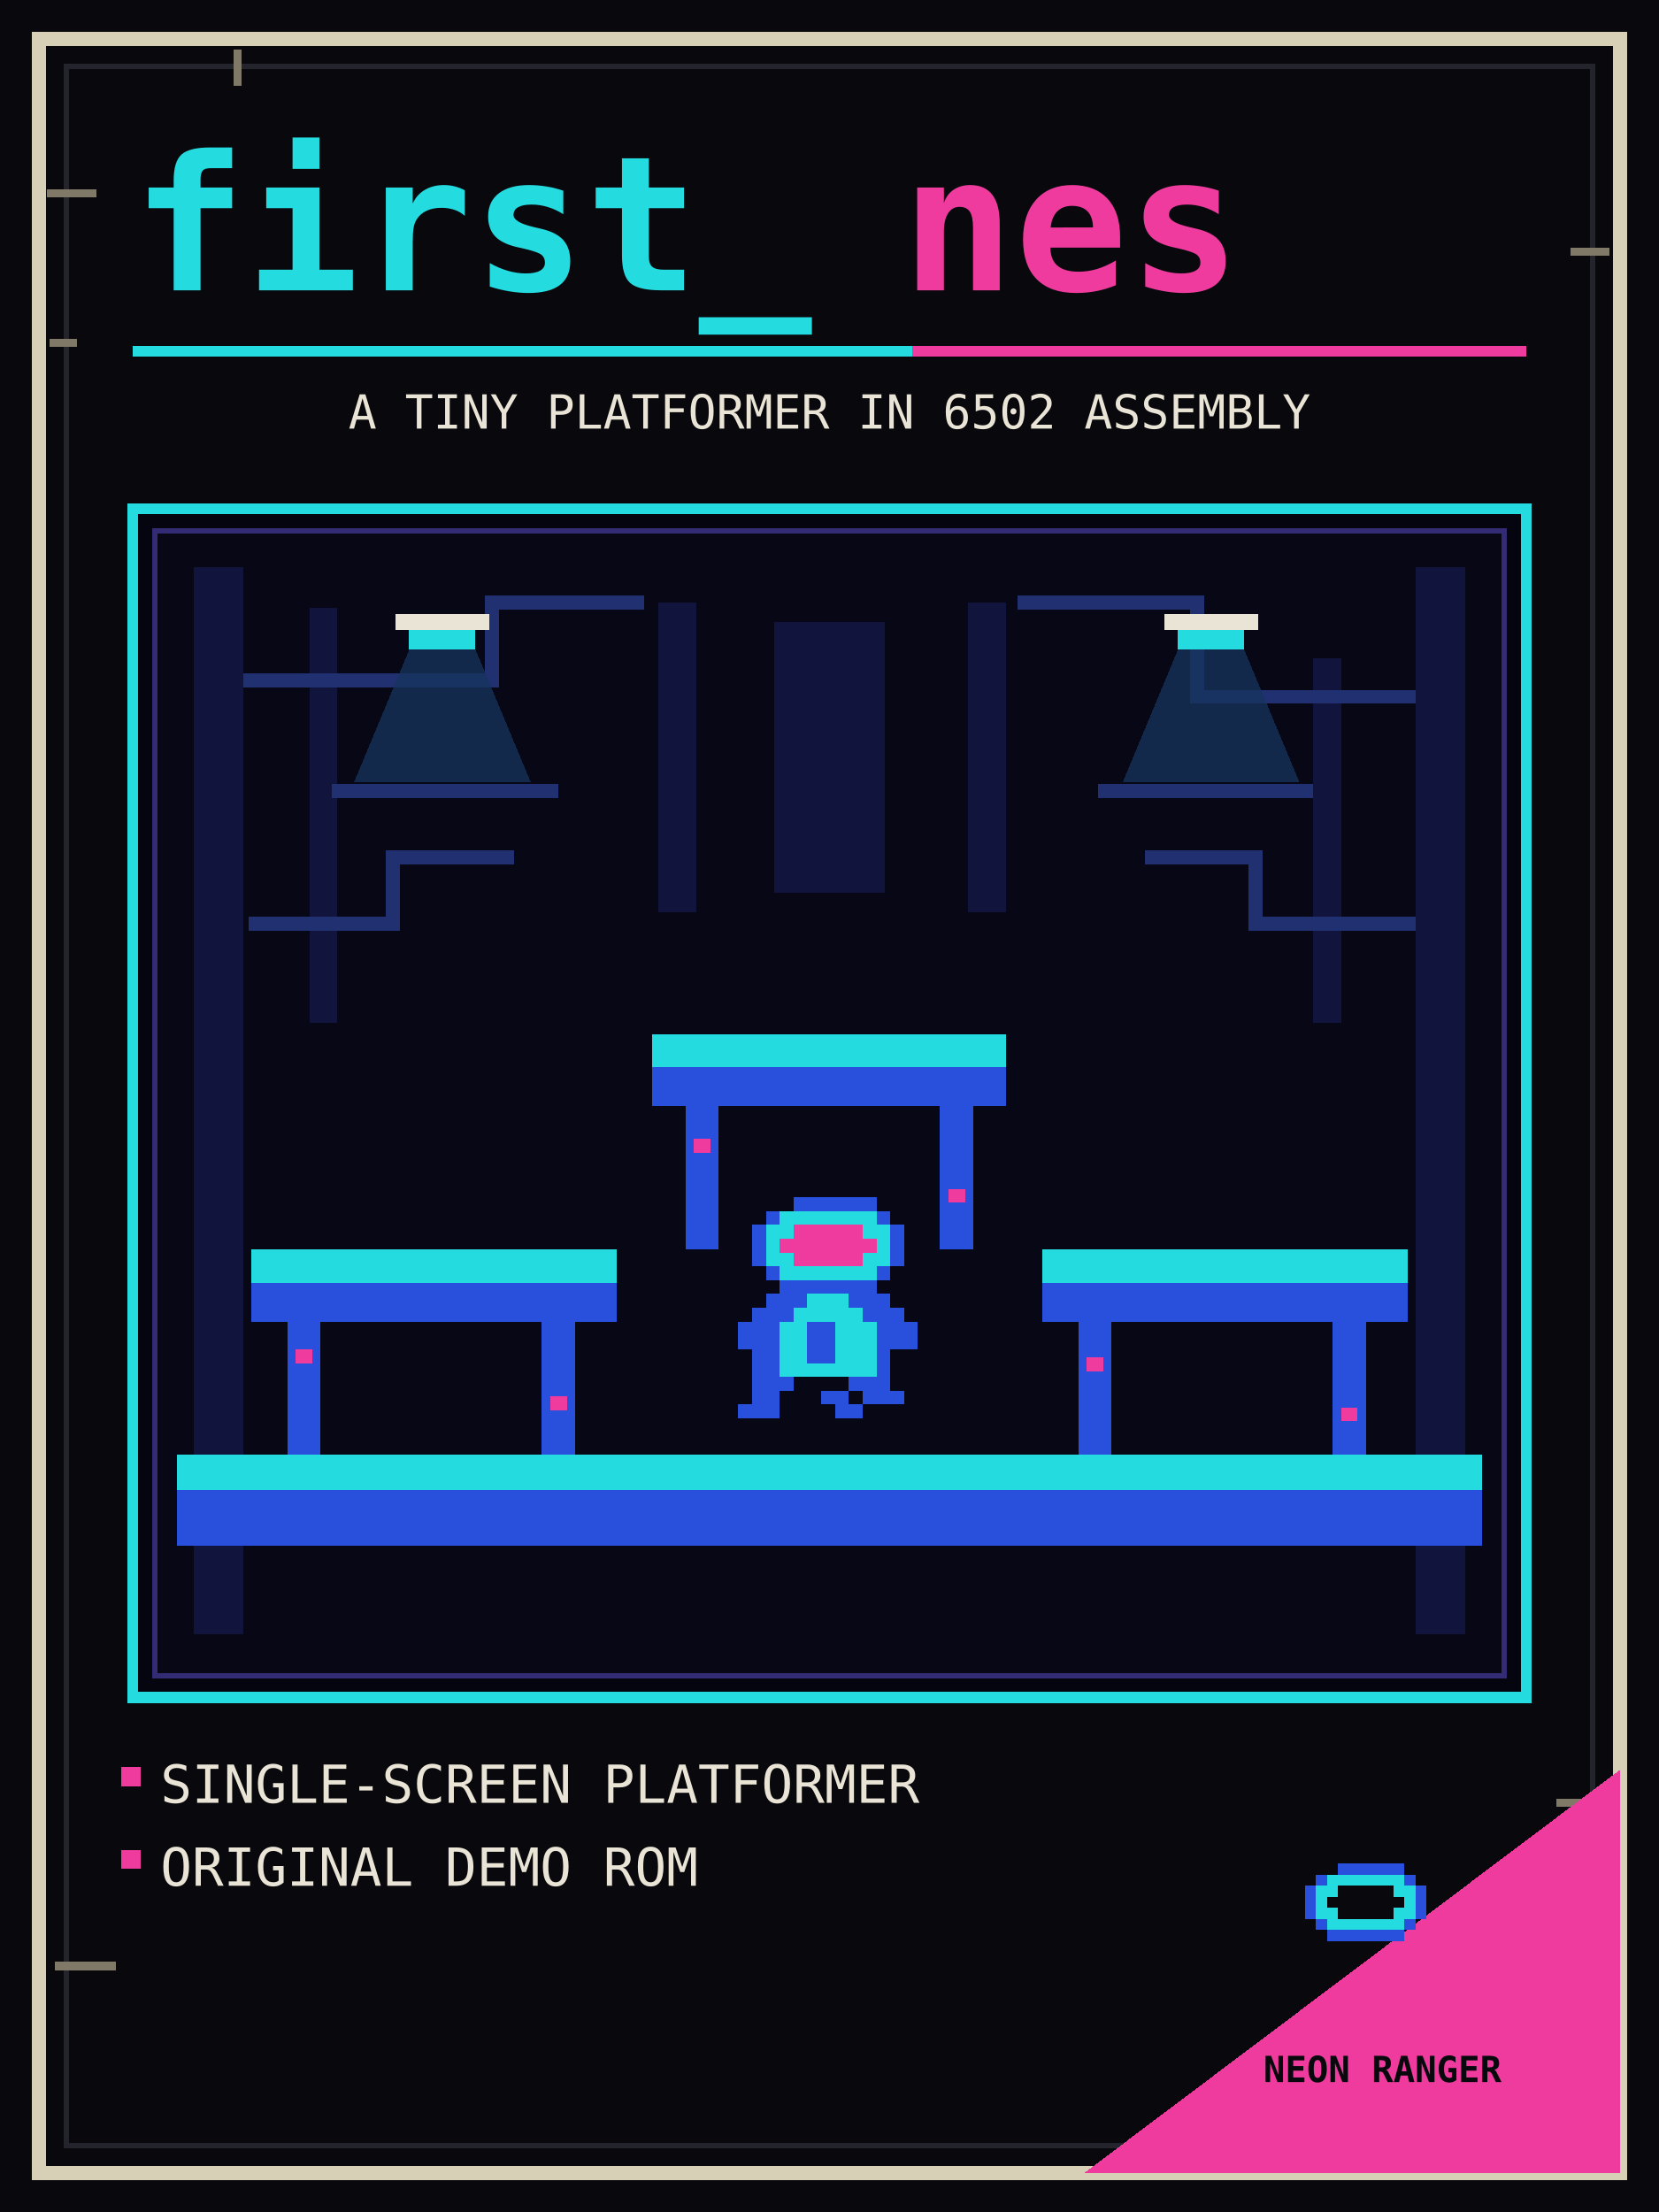
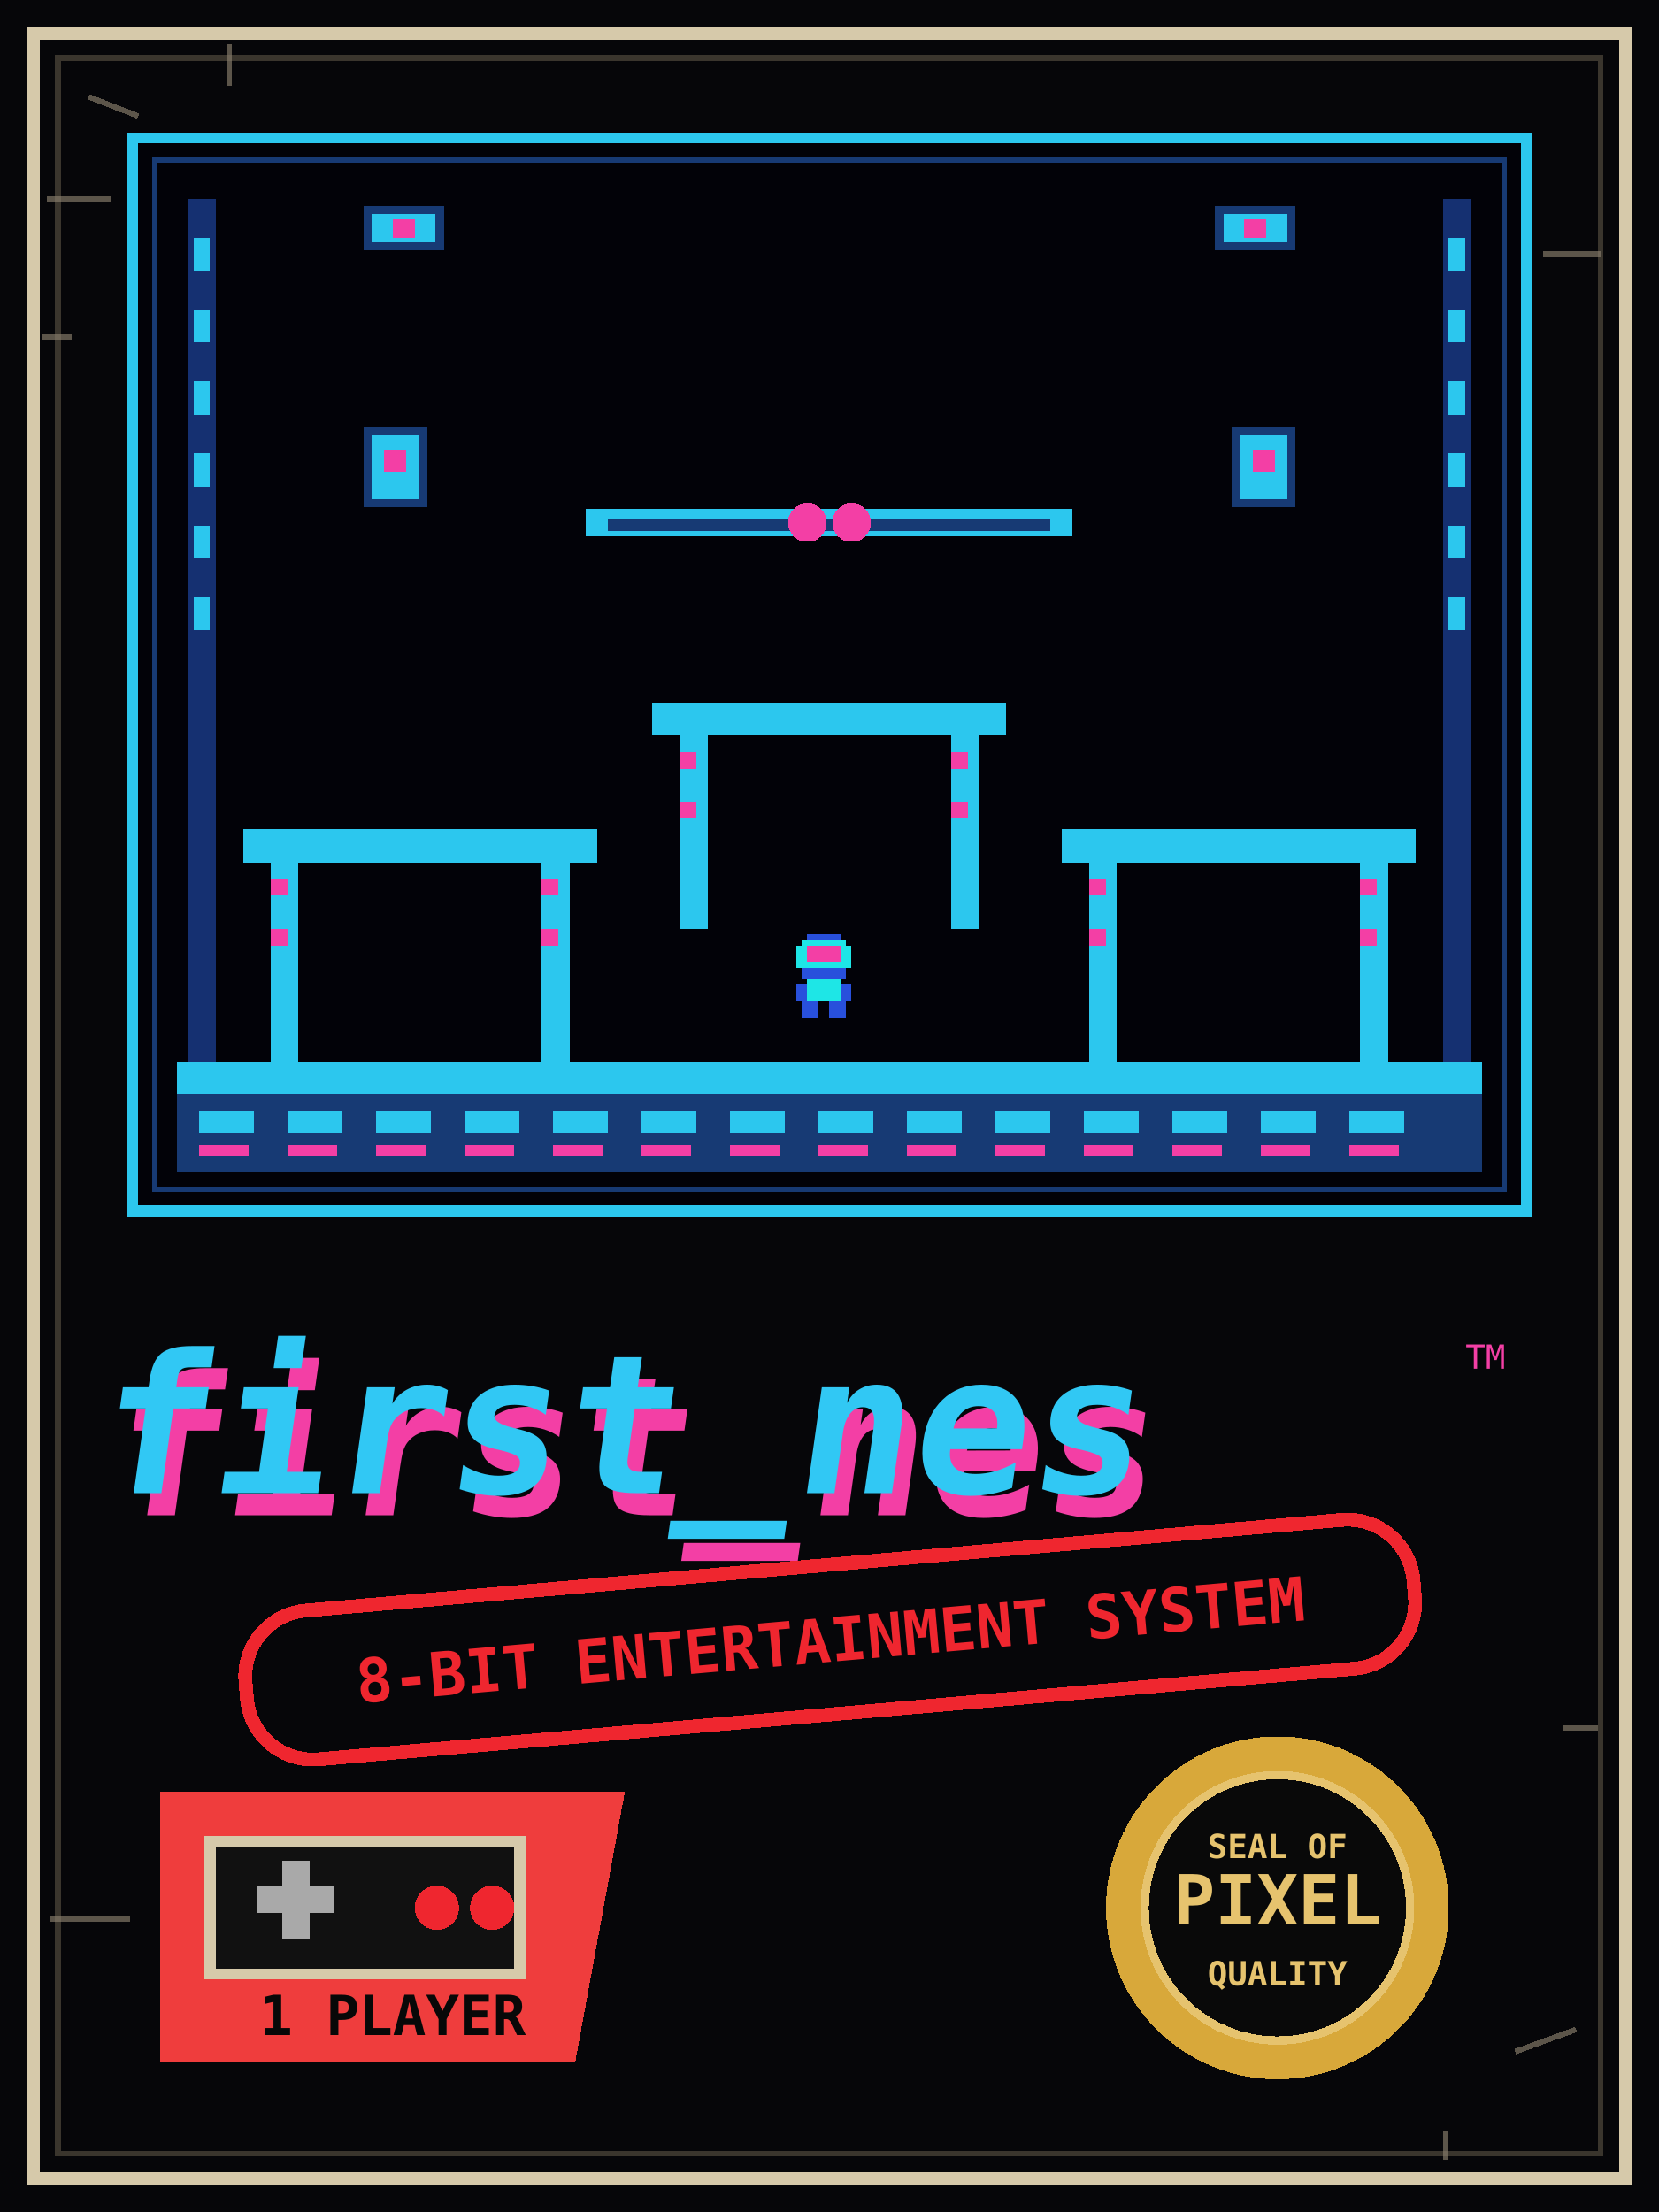
<svg xmlns="http://www.w3.org/2000/svg" viewBox="0 0 600 800" width="600" height="800" shape-rendering="crispEdges">
-   <rect width="600" height="800" fill="#09090d" />
-   <rect x="14" y="14" width="572" height="772" fill="none" stroke="#d8cfb7" stroke-width="5" />
-   <rect x="24" y="24" width="552" height="752" fill="none" stroke="#24242c" stroke-width="2" />
-   <path d="M17 70h18M18 124h10M20 711h22M568 91h14M563 652h19M86 18v13M518 770v11" stroke="#807968" stroke-width="3" />
-   <text x="48" y="105" fill="#24dbe0" font-family="monospace" font-size="68" font-weight="700">first_</text>
-   <text x="326" y="105" fill="#ef3b9d" font-family="monospace" font-size="68" font-weight="700">nes</text>
-   <rect x="48" y="125" width="504" height="4" fill="#24dbe0" />
-   <rect x="330" y="125" width="222" height="4" fill="#ef3b9d" />
-   <text x="300" y="155" text-anchor="middle" fill="#e9e4d6" font-family="monospace" font-size="17">A TINY PLATFORMER IN 6502 ASSEMBLY</text>
-   <rect x="48" y="184" width="504" height="430" fill="#050510" stroke="#24dbe0" stroke-width="4" />
-   <rect x="56" y="192" width="488" height="414" fill="#070715" stroke="#342b75" stroke-width="2" />
-   <g fill="#11153d">
-     <rect x="70" y="205" width="18" height="386" />
-     <rect x="512" y="205" width="18" height="386" />
-     <rect x="112" y="220" width="10" height="150" />
-     <rect x="475" y="238" width="10" height="132" />
-     <rect x="238" y="218" width="14" height="112" />
-     <rect x="350" y="218" width="14" height="112" />
-     <rect x="280" y="225" width="40" height="98" />
+   <rect width="600" height="800" fill="#060609" />
+   <rect x="12" y="12" width="576" height="776" fill="none" stroke="#d6c9aa" stroke-width="5" />
+   <rect x="21" y="21" width="558" height="758" fill="none" stroke="#3a352d" stroke-width="2" />
+   <g stroke="#8a806d" stroke-width="2" opacity="0.65">
+     <path d="M17 72h23M15 122h11M18 694h29M558 92h21M565 625h13M83 16v15M523 771v10M32 35l18 7M548 742l22-8" />
  </g>
-   <g stroke="#203070" stroke-width="5" fill="none">
-     <path d="M88 246h90v-28h55M368 218h65v34h79" />
-     <path d="M120 286h82M397 286h78" />
-     <path d="M90 334h52v-24h44M414 310h40v24h58" />
+   <rect x="48" y="50" width="504" height="388" fill="#020208" stroke="#2cc7ee" stroke-width="4" />
+   <rect x="56" y="58" width="488" height="372" fill="#020208" stroke="#173a74" stroke-width="2" />
+   <g fill="#153071">
+     <rect x="68" y="72" width="10" height="344" />
+     <rect x="522" y="72" width="10" height="344" />
  </g>
+   <g fill="#2cc7ee">
+     <rect x="70" y="86" width="6" height="12" />
+     <rect x="70" y="112" width="6" height="12" />
+     <rect x="70" y="138" width="6" height="12" />
+     <rect x="70" y="164" width="6" height="12" />
+     <rect x="70" y="190" width="6" height="12" />
+     <rect x="70" y="216" width="6" height="12" />
+     <rect x="524" y="86" width="6" height="12" />
+     <rect x="524" y="112" width="6" height="12" />
+     <rect x="524" y="138" width="6" height="12" />
+     <rect x="524" y="164" width="6" height="12" />
+     <rect x="524" y="190" width="6" height="12" />
+     <rect x="524" y="216" width="6" height="12" />
+   </g>
+   <g fill="#2cc7ee" stroke="#173a74" stroke-width="3">
+     <rect x="133" y="76" width="26" height="13" />
+     <rect x="441" y="76" width="26" height="13" />
+     <rect x="133" y="156" width="20" height="26" />
+     <rect x="447" y="156" width="20" height="26" />
+   </g>
+   <g fill="#f33fa5">
+     <rect x="142" y="79" width="8" height="7" />
+     <rect x="450" y="79" width="8" height="7" />
+     <rect x="139" y="163" width="8" height="8" />
+     <rect x="453" y="163" width="8" height="8" />
+   </g>
+   <rect x="212" y="184" width="176" height="10" fill="#2cc7ee" />
+   <rect x="220" y="188" width="160" height="4" fill="#173a74" />
+   <circle cx="292" cy="189" r="7" fill="#f33fa5" />
+   <circle cx="308" cy="189" r="7" fill="#f33fa5" />
  <g>
-     <rect x="143" y="222" width="34" height="6" fill="#e9e4d6" />
-     <rect x="148" y="228" width="24" height="7" fill="#24dbe0" />
-     <path d="M148 235h24l20 48h-64z" fill="#16345d" opacity="0.75" />
-     <rect x="421" y="222" width="34" height="6" fill="#e9e4d6" />
-     <rect x="426" y="228" width="24" height="7" fill="#24dbe0" />
-     <path d="M426 235h24l20 48h-64z" fill="#16345d" opacity="0.75" />
+     <rect x="88" y="300" width="128" height="12" fill="#2cc7ee" />
+     <rect x="98" y="312" width="10" height="72" fill="#2cc7ee" />
+     <rect x="196" y="312" width="10" height="72" fill="#2cc7ee" />
+     <rect x="236" y="254" width="128" height="12" fill="#2cc7ee" />
+     <rect x="246" y="266" width="10" height="70" fill="#2cc7ee" />
+     <rect x="344" y="266" width="10" height="70" fill="#2cc7ee" />
+     <rect x="384" y="300" width="128" height="12" fill="#2cc7ee" />
+     <rect x="394" y="312" width="10" height="72" fill="#2cc7ee" />
+     <rect x="492" y="312" width="10" height="72" fill="#2cc7ee" />
  </g>
-   <g>
-     <rect x="64" y="526" width="472" height="13" fill="#24dbe0" />
-     <rect x="64" y="539" width="472" height="20" fill="#2850dc" />
-     <rect x="91" y="452" width="132" height="12" fill="#24dbe0" />
-     <rect x="91" y="464" width="132" height="14" fill="#2850dc" />
-     <rect x="377" y="452" width="132" height="12" fill="#24dbe0" />
-     <rect x="377" y="464" width="132" height="14" fill="#2850dc" />
-     <rect x="236" y="374" width="128" height="12" fill="#24dbe0" />
-     <rect x="236" y="386" width="128" height="14" fill="#2850dc" />
+   <g fill="#f33fa5">
+     <rect x="98" y="318" width="6" height="6" />
+     <rect x="98" y="336" width="6" height="6" />
+     <rect x="196" y="318" width="6" height="6" />
+     <rect x="196" y="336" width="6" height="6" />
+     <rect x="246" y="272" width="6" height="6" />
+     <rect x="246" y="290" width="6" height="6" />
+     <rect x="344" y="272" width="6" height="6" />
+     <rect x="344" y="290" width="6" height="6" />
+     <rect x="394" y="318" width="6" height="6" />
+     <rect x="394" y="336" width="6" height="6" />
+     <rect x="492" y="318" width="6" height="6" />
+     <rect x="492" y="336" width="6" height="6" />
  </g>
-   <g fill="#2850dc">
-     <rect x="104" y="478" width="12" height="48" />
-     <rect x="196" y="478" width="12" height="48" />
-     <rect x="390" y="478" width="12" height="48" />
-     <rect x="482" y="478" width="12" height="48" />
-     <rect x="248" y="400" width="12" height="52" />
-     <rect x="340" y="400" width="12" height="52" />
+   <rect x="64" y="384" width="472" height="12" fill="#2cc7ee" />
+   <rect x="64" y="396" width="472" height="28" fill="#173a74" />
+   <g fill="#2cc7ee">
+     <rect x="72" y="402" width="20" height="8" />
+     <rect x="104" y="402" width="20" height="8" />
+     <rect x="136" y="402" width="20" height="8" />
+     <rect x="168" y="402" width="20" height="8" />
+     <rect x="200" y="402" width="20" height="8" />
+     <rect x="232" y="402" width="20" height="8" />
+     <rect x="264" y="402" width="20" height="8" />
+     <rect x="296" y="402" width="20" height="8" />
+     <rect x="328" y="402" width="20" height="8" />
+     <rect x="360" y="402" width="20" height="8" />
+     <rect x="392" y="402" width="20" height="8" />
+     <rect x="424" y="402" width="20" height="8" />
+     <rect x="456" y="402" width="20" height="8" />
+     <rect x="488" y="402" width="20" height="8" />
  </g>
-   <g fill="#ef3b9d">
-     <rect x="107" y="488" width="6" height="5" />
-     <rect x="199" y="505" width="6" height="5" />
-     <rect x="393" y="491" width="6" height="5" />
-     <rect x="485" y="509" width="6" height="5" />
-     <rect x="251" y="412" width="6" height="5" />
-     <rect x="343" y="430" width="6" height="5" />
+   <g fill="#f33fa5">
+     <rect x="72" y="414" width="18" height="4" />
+     <rect x="104" y="414" width="18" height="4" />
+     <rect x="136" y="414" width="18" height="4" />
+     <rect x="168" y="414" width="18" height="4" />
+     <rect x="200" y="414" width="18" height="4" />
+     <rect x="232" y="414" width="18" height="4" />
+     <rect x="264" y="414" width="18" height="4" />
+     <rect x="296" y="414" width="18" height="4" />
+     <rect x="328" y="414" width="18" height="4" />
+     <rect x="360" y="414" width="18" height="4" />
+     <rect x="392" y="414" width="18" height="4" />
+     <rect x="424" y="414" width="18" height="4" />
+     <rect x="456" y="414" width="18" height="4" />
+     <rect x="488" y="414" width="18" height="4" />
  </g>
-   <g transform="translate(262 433) scale(5)">
-     <path d="M5 0h6v1h-6zM3 1h1v1h-1zM11 1h1v1h-1zM2 2h1v3h-1zM12 2h1v3h-1zM3 5h1v1h-1zM11 5h1v1h-1zM4 6h7v1h-7zM3 7h3v1h-3zM9 7h3v1h-3zM2 8h3v1h-3zM10 8h3v1h-3zM1 9h3v2h-3zM6 9h2v3h-2zM11 9h3v2h-3zM2 11h2v3h-2zM10 11h2v3h-2zM4 13h1v1h-1zM9 13h1v1h-1zM2 14h2v1h-2zM7 14h2v1h-2zM10 14h3v1h-3zM1 15h3v1h-3zM8 15h2v1h-2z" fill="#2850dc" />
-     <path d="M4 1h7v1h-7zM3 2h2v3h-2zM10 2h2v3h-2zM4 5h7v1h-7zM6 7h3v1h-3zM5 8h5v1h-5zM4 9h2v4h-2zM8 9h3v4h-3zM6 12h2v1h-2z" fill="#24dbe0" />
-     <path d="M5 2h5v1h-5zM4 3h7v1h-7zM5 4h5v1h-5z" fill="#ef3b9d" />
+   <g transform="translate(282 338) scale(2)">
+     <rect x="5" y="0" width="6" height="1" fill="#2850dc" />
+     <rect x="4" y="1" width="8" height="1" fill="#1ee6e6" />
+     <rect x="3" y="2" width="10" height="4" fill="#1ee6e6" />
+     <rect x="5" y="2" width="6" height="3" fill="#f33fa5" />
+     <rect x="4" y="6" width="8" height="2" fill="#2850dc" />
+     <rect x="5" y="8" width="6" height="4" fill="#1ee6e6" />
+     <rect x="3" y="9" width="2" height="3" fill="#2850dc" />
+     <rect x="11" y="9" width="2" height="3" fill="#2850dc" />
+     <rect x="4" y="12" width="3" height="3" fill="#2850dc" />
+     <rect x="9" y="12" width="3" height="3" fill="#2850dc" />
  </g>
-   <text x="58" y="652" fill="#e9e4d6" font-family="monospace" font-size="19">SINGLE-SCREEN PLATFORMER</text>
-   <text x="58" y="682" fill="#e9e4d6" font-family="monospace" font-size="19">ORIGINAL DEMO ROM</text>
-   <rect x="44" y="639" width="7" height="7" fill="#ef3b9d" />
-   <rect x="44" y="669" width="7" height="7" fill="#ef3b9d" />
-   <path d="M392 786h194V640z" fill="#ef3b9d" />
-   <g transform="translate(464 674) scale(4)">
-     <path d="M5 0h6v1h-6zM3 1h1v1h-1zM11 1h1v1h-1zM2 2h1v3h-1zM12 2h1v3h-1zM3 5h1v1h-1zM11 5h1v1h-1zM4 6h7v1h-7z" fill="#2850dc" />
-     <path d="M4 1h7v1h-7zM3 2h2v3h-2zM10 2h2v3h-2zM4 5h7v1h-7z" fill="#24dbe0" />
-     <path d="M5 2h5v1h-5zM4 3h7v1h-7zM5 4h5v1h-5z" fill="#09090d" />
+   <g transform="translate(115 0) skewX(-8)">
+     <text x="0" y="548" fill="#f33fa5" font-family="monospace" font-size="70" font-weight="900">first_nes</text>
+     <text x="-6" y="540" fill="#31c8f4" font-family="monospace" font-size="70" font-weight="900">first_nes</text>
  </g>
-   <text x="500" y="753" text-anchor="middle" fill="#09090d" font-family="monospace" font-size="13" font-weight="700">NEON RANGER</text>
+   <text x="530" y="495" fill="#f33fa5" font-family="monospace" font-size="12">TM</text>
+   <g transform="rotate(-5 300 590)">
+     <rect x="88" y="566" width="424" height="54" rx="24" fill="none" stroke="#ef262f" stroke-width="5" />
+     <text x="300" y="601" text-anchor="middle" fill="#ef262f" font-family="monospace" font-size="22" font-weight="700">8-BIT ENTERTAINMENT SYSTEM</text>
+   </g>
+   <g transform="translate(58 648)">
+     <path d="M0 0h168l-18 98H0z" fill="#ef3d3d" />
+     <rect x="18" y="18" width="112" height="48" fill="#111" stroke="#d6c9aa" stroke-width="4" />
+     <rect x="35" y="34" width="28" height="10" fill="#a9a9a9" />
+     <rect x="44" y="25" width="10" height="28" fill="#a9a9a9" />
+     <circle cx="100" cy="42" r="8" fill="#ef262f" />
+     <circle cx="120" cy="42" r="8" fill="#ef262f" />
+     <text x="84" y="88" text-anchor="middle" fill="#080808" font-family="monospace" font-size="20" font-weight="700">1 PLAYER</text>
+   </g>
+   <g transform="translate(462 690)">
+     <circle r="62" fill="#d8a83a" />
+     <circle r="48" fill="#090909" stroke="#e6c36e" stroke-width="3" />
+     <text x="0" y="-18" text-anchor="middle" fill="#e6c36e" font-family="monospace" font-size="12" font-weight="700">SEAL OF</text>
+     <text x="0" y="6" text-anchor="middle" fill="#e6c36e" font-family="monospace" font-size="25" font-weight="900">PIXEL</text>
+     <text x="0" y="28" text-anchor="middle" fill="#e6c36e" font-family="monospace" font-size="12" font-weight="700">QUALITY</text>
+   </g>
</svg>
